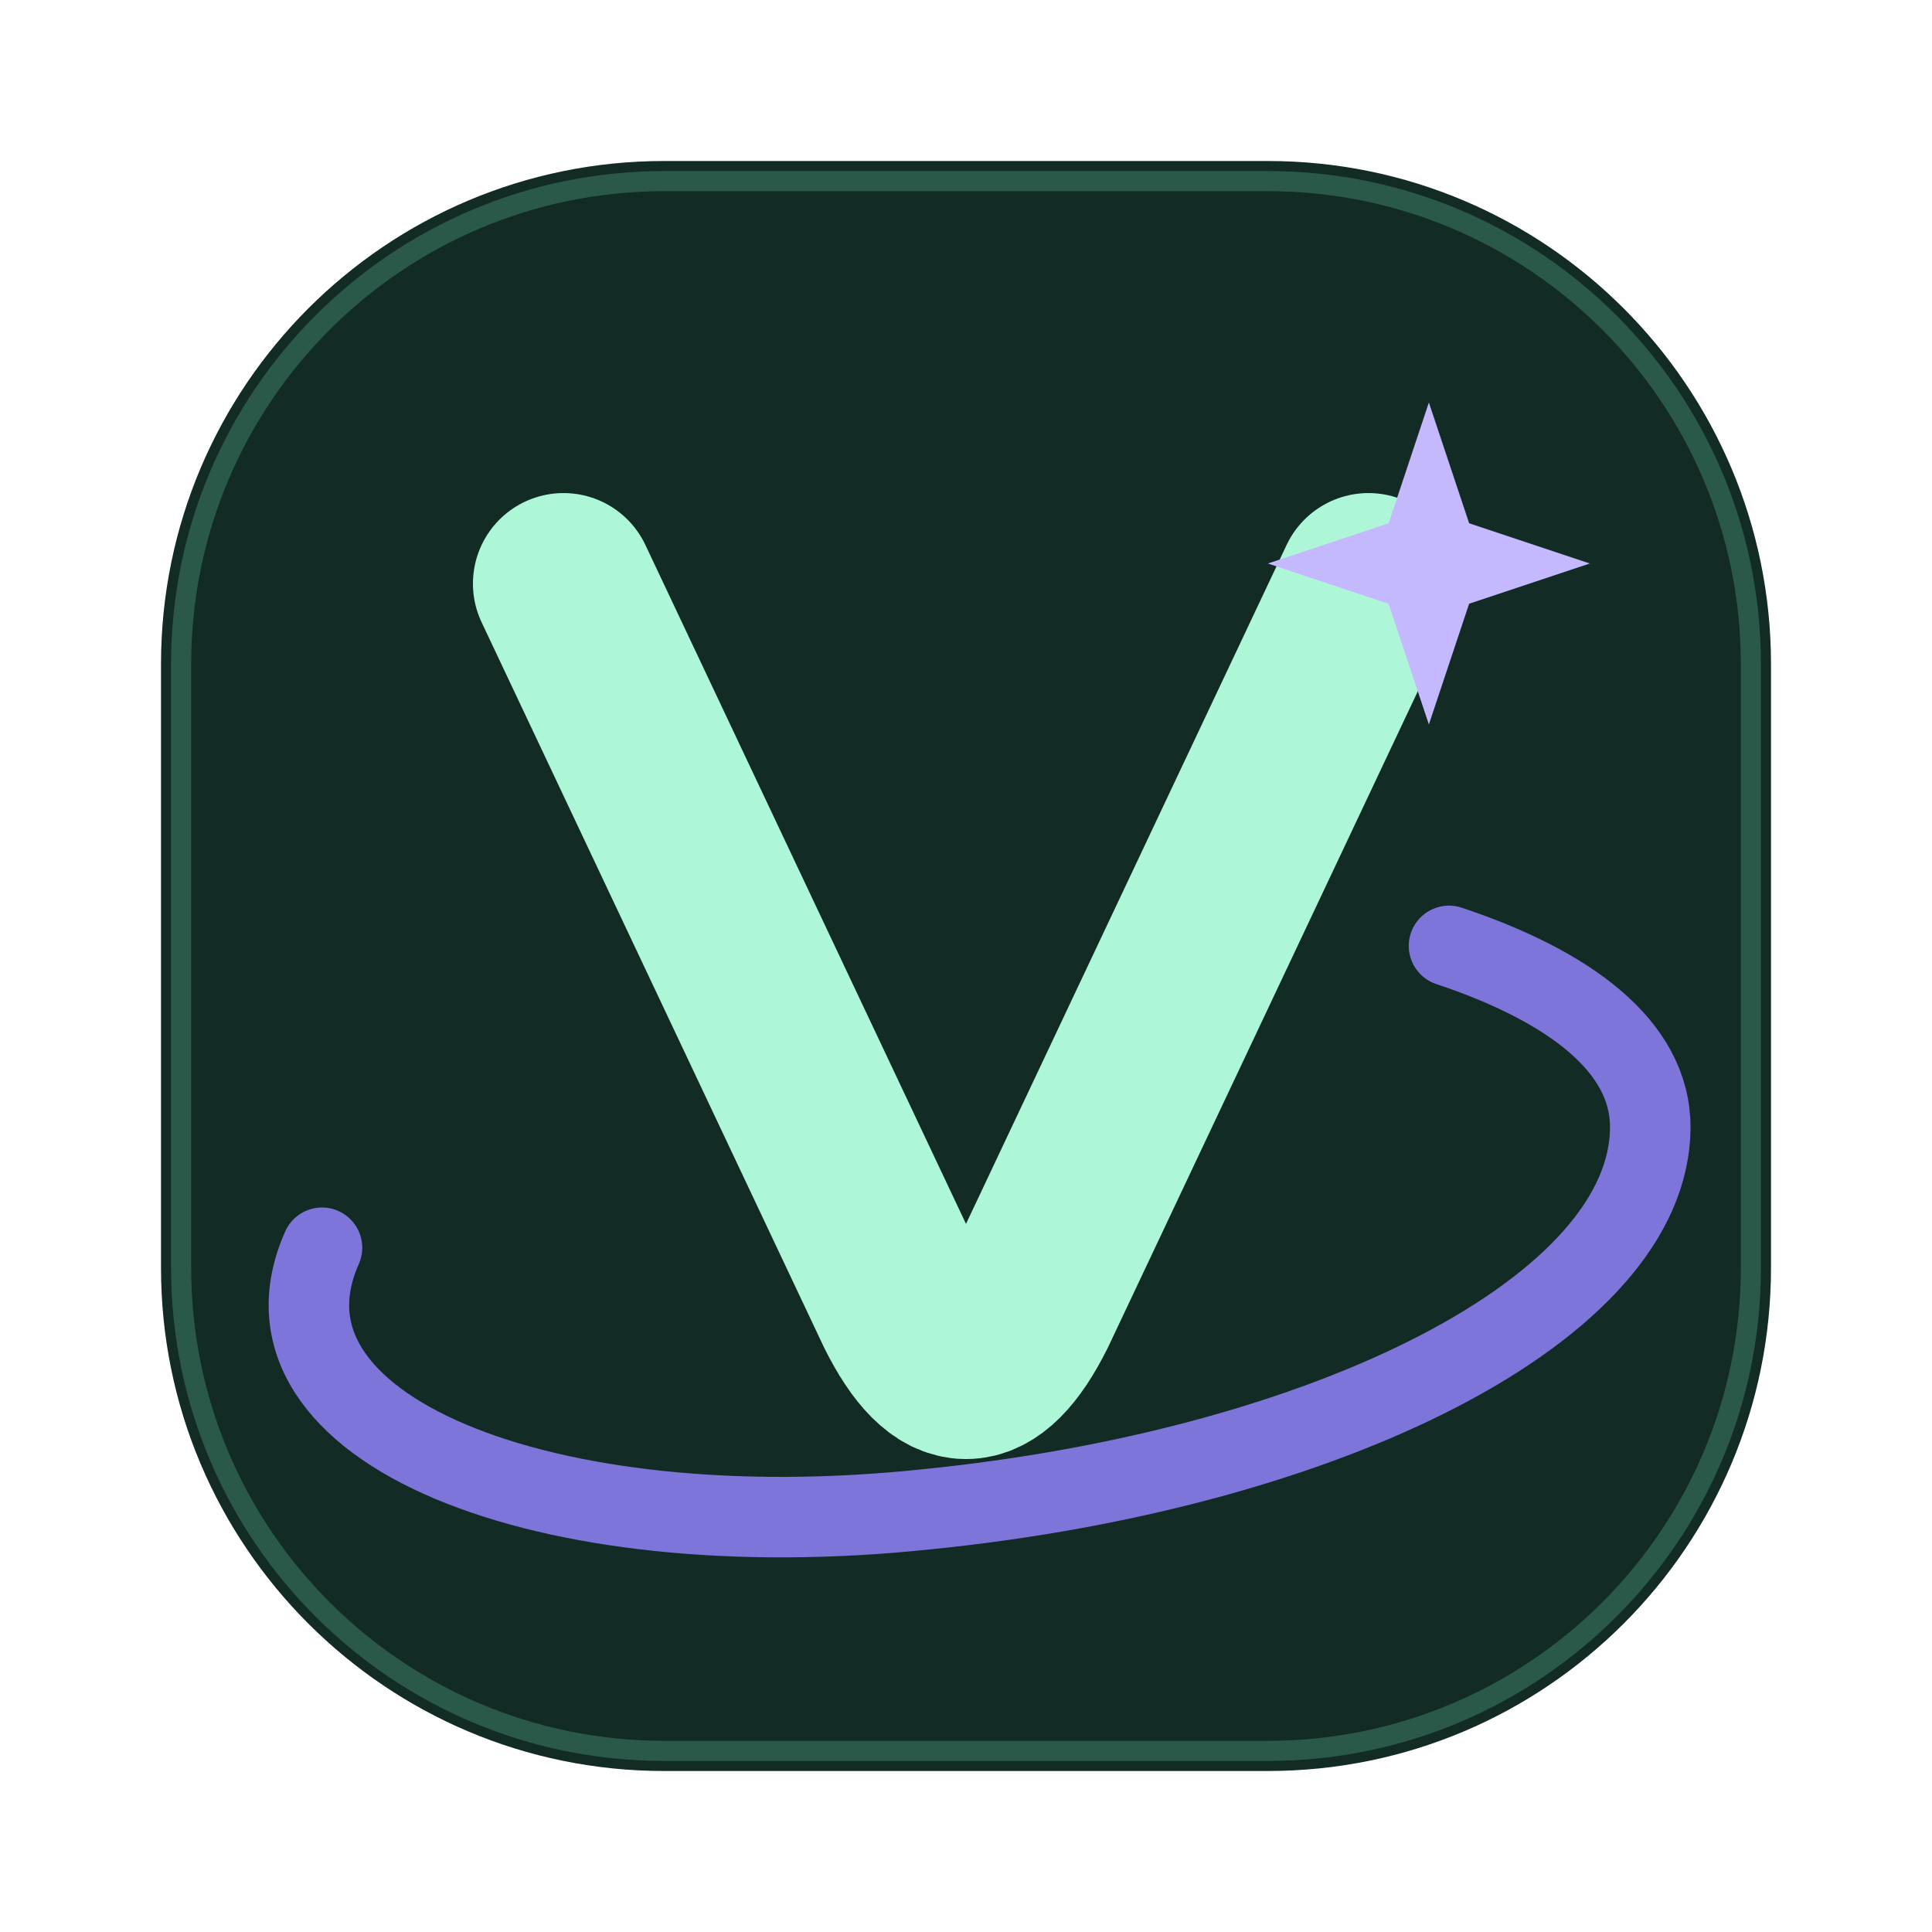
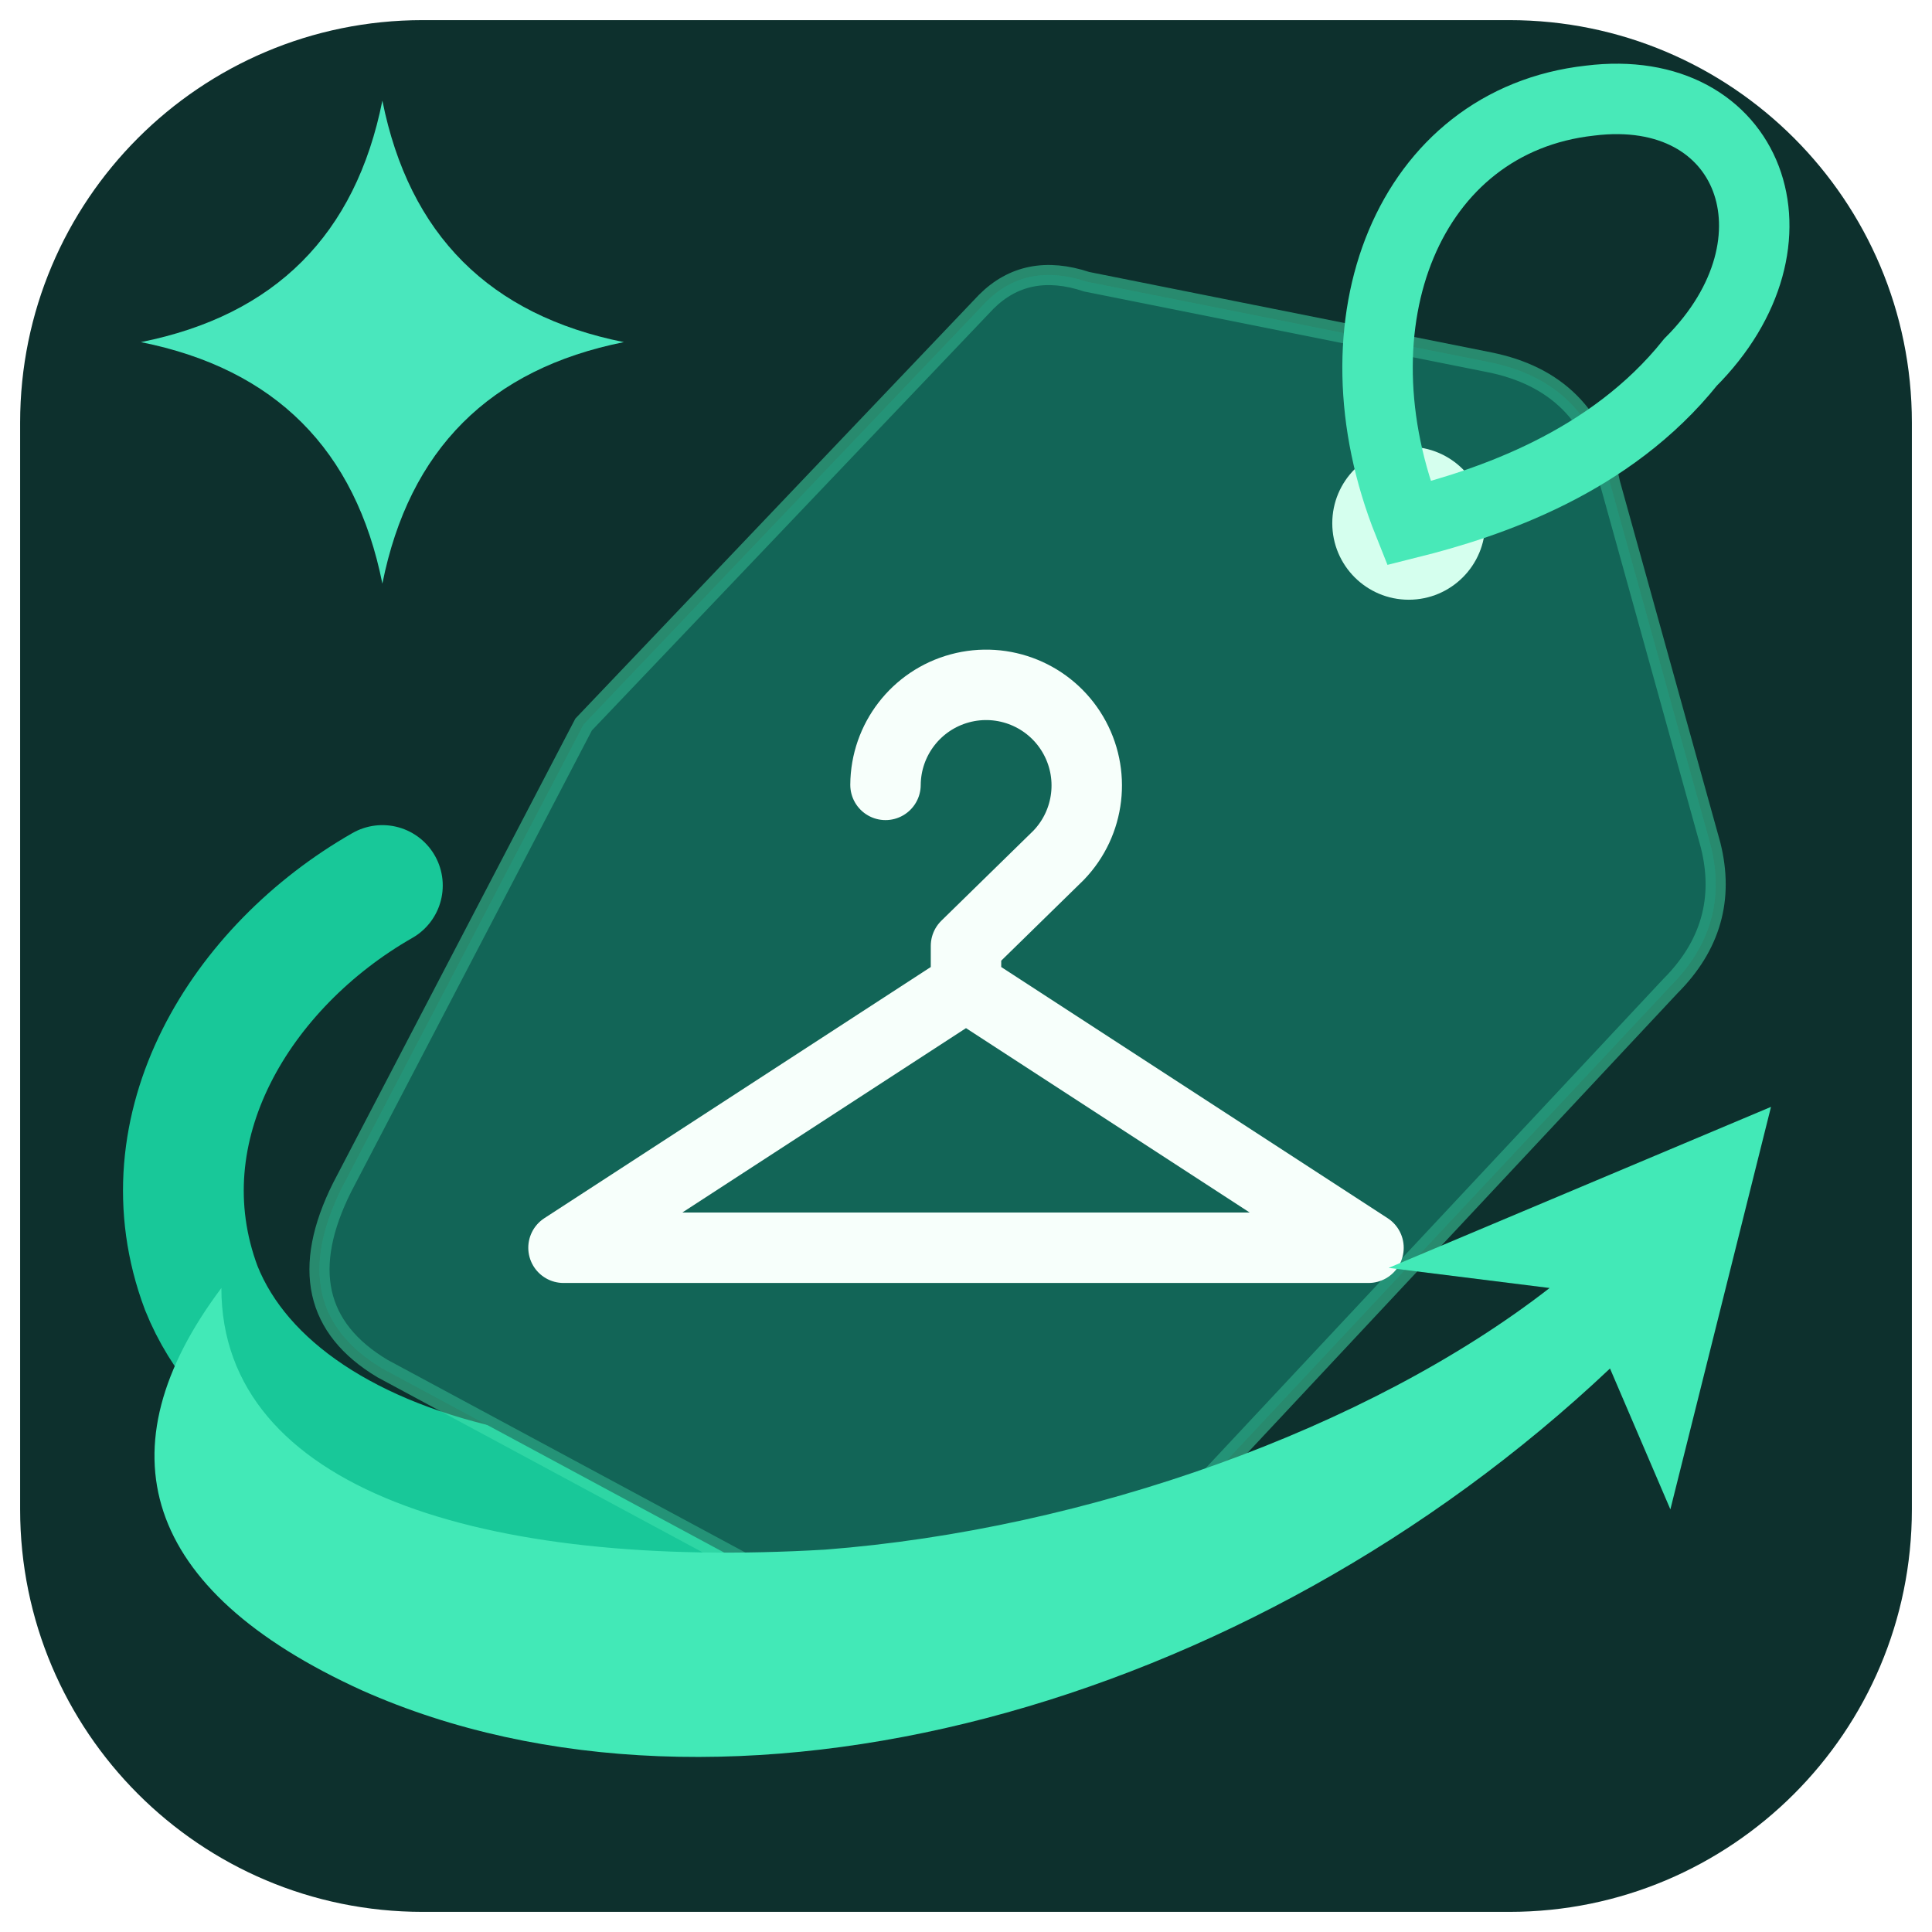
- <svg xmlns="http://www.w3.org/2000/svg" viewBox="0 0 96 96" width="96" height="96" role="img" aria-label="VintFlow">
-   <rect x="8" y="8" width="80" height="80" rx="25" fill="#122b25" />
-   <rect x="9" y="9" width="78" height="78" rx="24" fill="none" stroke="#75e9c1" stroke-opacity=".24" />
-   <path d="M28 29 45 65q3 6 6 0l17-36" fill="none" stroke="#adf7d8" stroke-width="9" stroke-linecap="round" stroke-linejoin="round" />
-   <path d="M16 62c-4 9 11 15 30 13 20-2 36-10 36-19 0-4-4-7-10-9" fill="none" stroke="#7d75d9" stroke-width="4" stroke-linecap="round" />
-   <path d="m71 20 2 6 6 2-6 2-2 6-2-6-6-2 6-2Z" fill="#c4b8ff" />
+ <svg xmlns="http://www.w3.org/2000/svg" viewBox="0 0 96 96" width="192" height="192">
+   <rect x="1" y="1" width="94" height="94" rx="20" fill="#0d302d" />
+   <path d="M19 44C12 48 7 56 10 64c4 10 22 14 40 8" fill="none" stroke="#18c899" stroke-width="6" stroke-linecap="round" />
+   <path d="M29 36 49 15q2-2 5-1l20 4q5 1 6 6l5 18q1 4-2 7L54 80q-4 4-9 2L19 68q-5-3-2-9Z" fill="#105b50" stroke="#45e4b0" stroke-width="1" stroke-opacity=".5" />
+   <path d="M29 36 49 15q2-2 5-1l20 4q5 1 6 6l5 18q1 4-2 7L54 80q-4 4-9 2L19 68q-5-3-2-9Z" fill="#167b65" fill-opacity=".32" />
+   <circle cx="70" cy="26" r="3.8" fill="#d5ffee" />
+   <path d="M70 26c-4-10 0-20 9-21 8-1 11 7 5 13-4 5-10 7-14 8Z" fill="none" stroke="#48e9b8" stroke-width="3.5" stroke-linecap="round" />
+   <path d="M44 39a5 5 0 1 1 8.6 3.5L48 47v2l20 13H28l20-13" fill="none" stroke="#f7fffb" stroke-width="3.5" stroke-linecap="round" stroke-linejoin="round" />
+   <path d="M11 64c0 10 13 14 30 13 13-1 27-6 36-13l-8-1 19-8-5 20-3-7C62 85 36 92 18 84 7 79 5 72 11 64Z" fill="#42e9b7" />
+   <path d="M19 5q2 10 12 12-10 2-12 12-2-10-12-12Q17 15 19 5Z" fill="#49e7bd" />
</svg>
